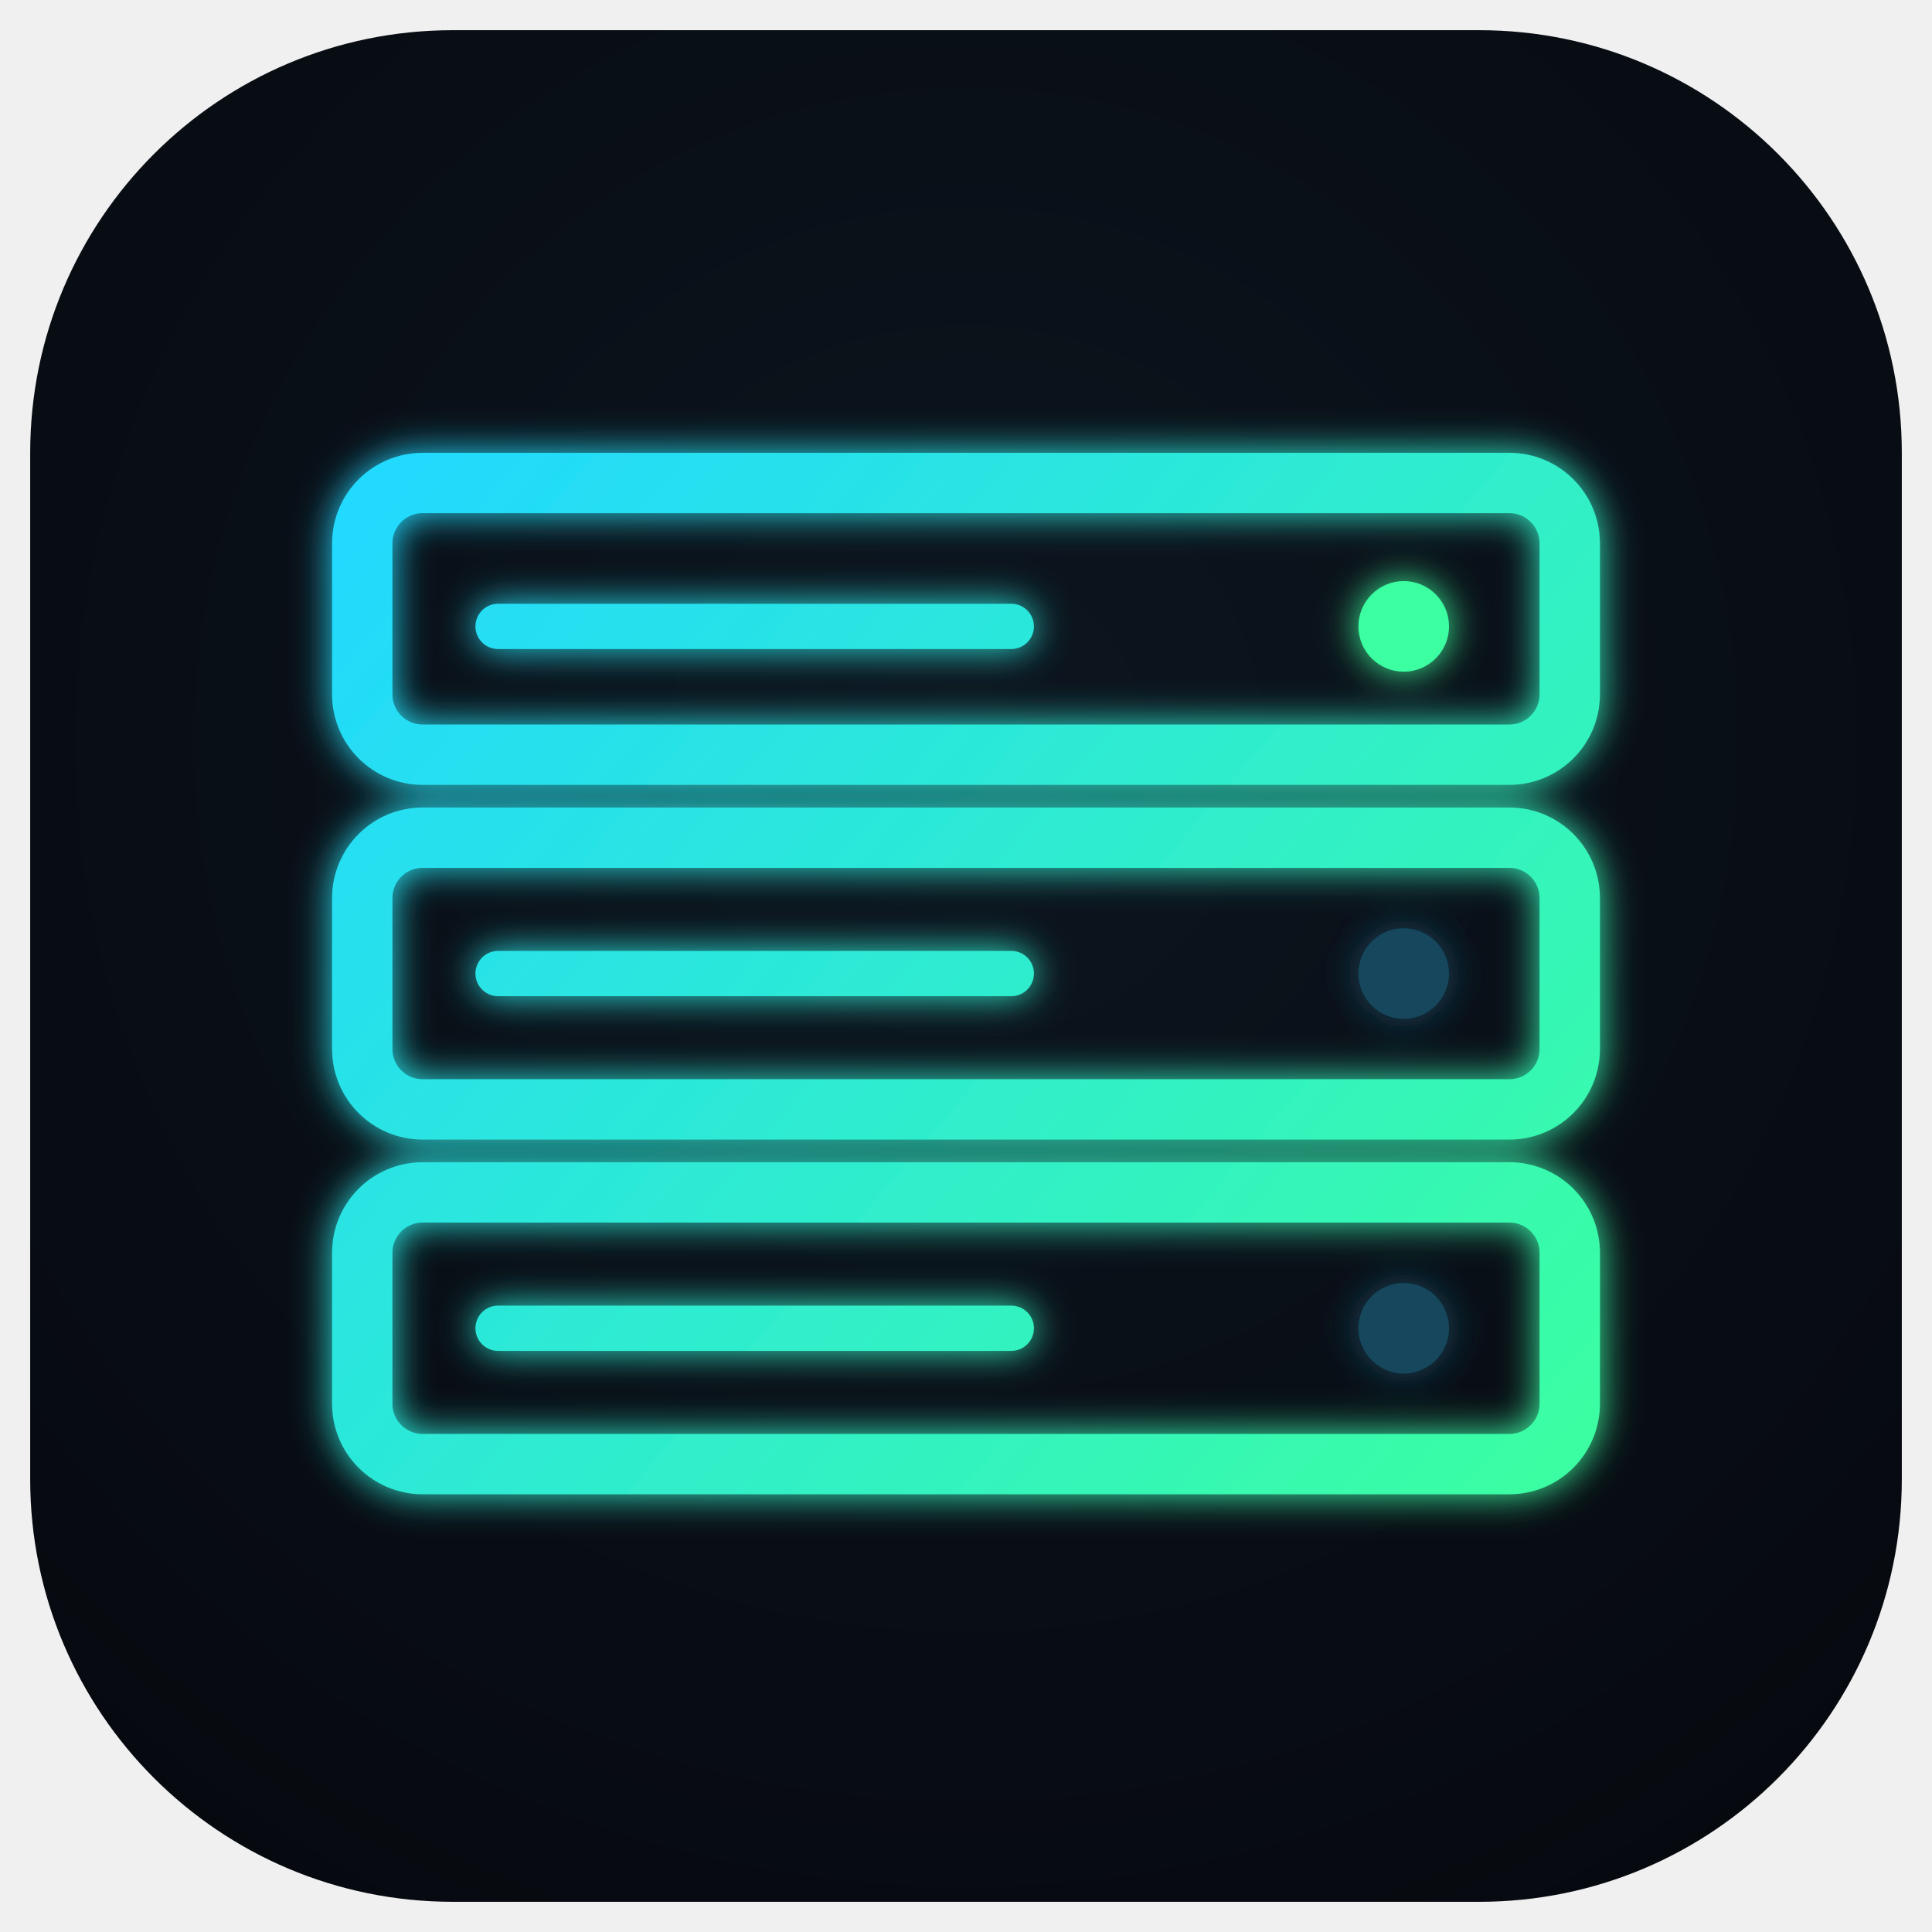
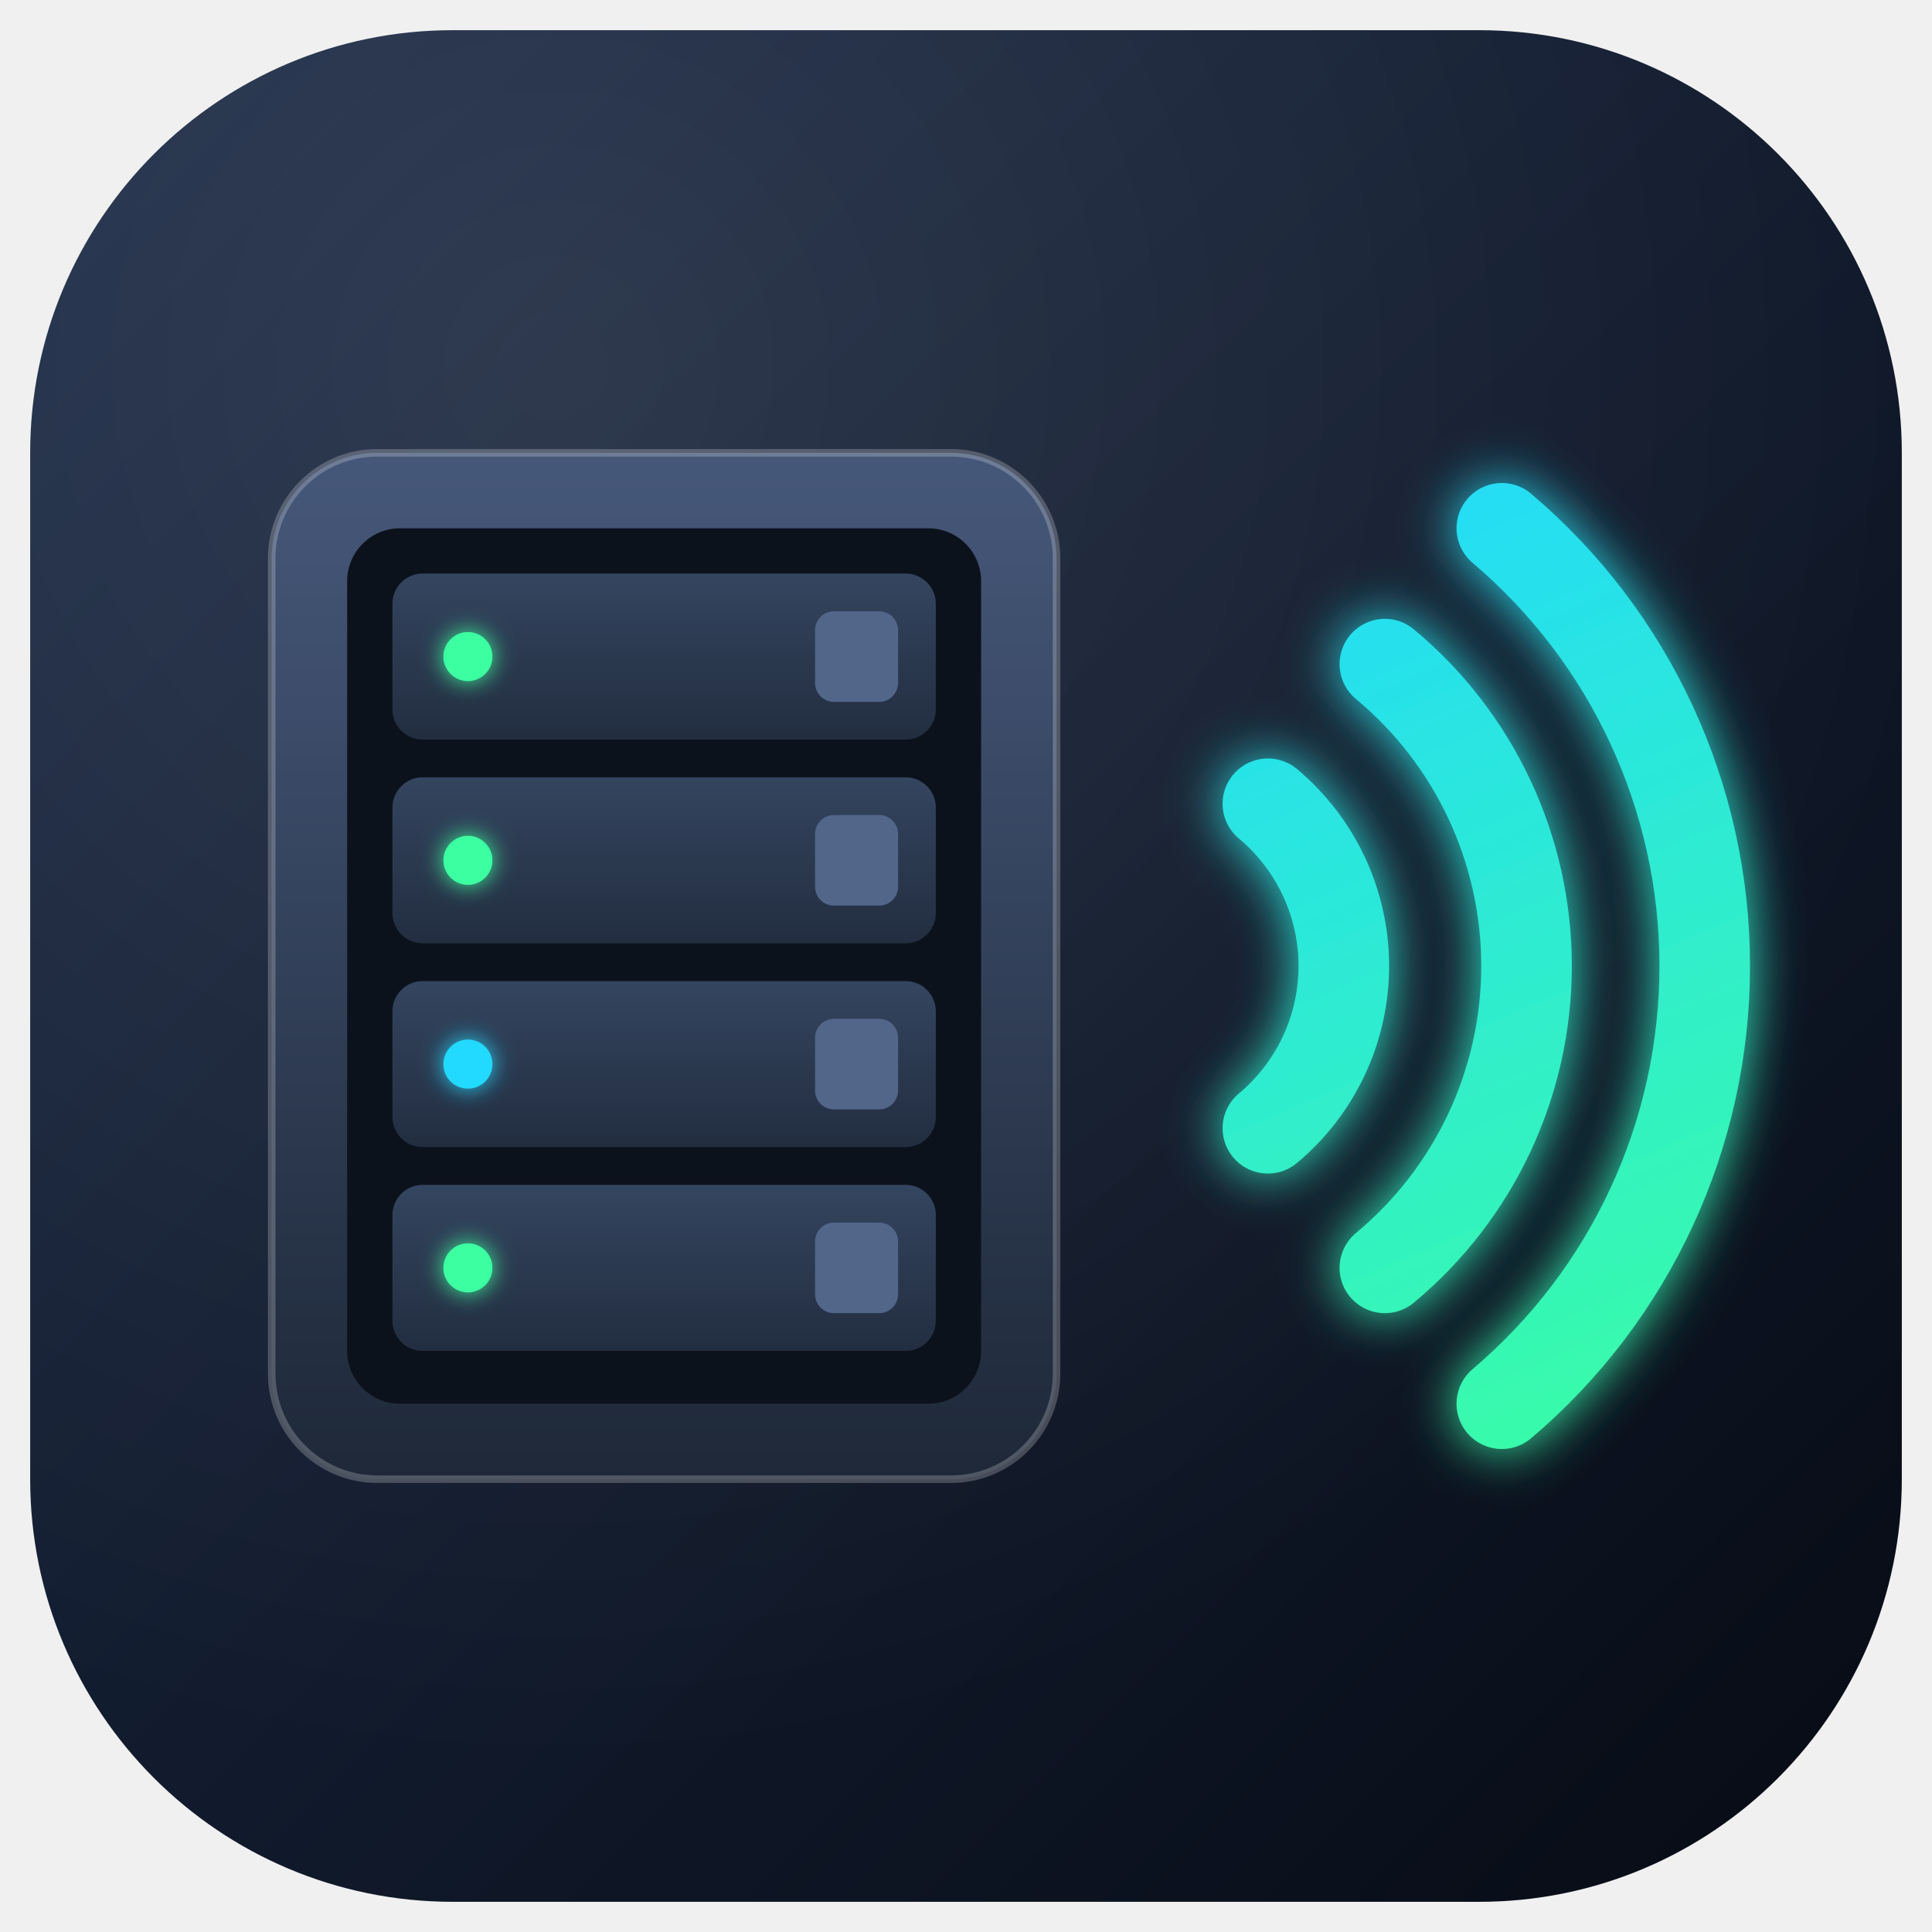
<svg xmlns="http://www.w3.org/2000/svg" viewBox="0 0 512 512" width="512" height="512">
  <defs>
-     <linearGradient id="neon" gradientUnits="userSpaceOnUse" x1="96" y1="128" x2="416" y2="400">
+     <linearGradient id="bg" x1="0" y1="0" x2="1" y2="1">
+       <stop offset="0" stop-color="#1c2b47" />
+       <stop offset="1" stop-color="#070b14" />
+     </linearGradient>
+     <radialGradient id="sheen" cx="0.28" cy="0.18" r="0.75">
+       <stop offset="0" stop-color="#ffffff" stop-opacity="0.10" />
+       <stop offset="1" stop-color="#ffffff" stop-opacity="0" />
+     </radialGradient>
+     <linearGradient id="neon" gradientUnits="userSpaceOnUse" x1="330" y1="120" x2="450" y2="400">
      <stop offset="0" stop-color="#22d9ff" />
      <stop offset="1" stop-color="#3bffa0" />
    </linearGradient>
-     <radialGradient id="bg" cx="0.5" cy="0.38" r="0.95">
-       <stop offset="0" stop-color="#0d151f" />
-       <stop offset="1" stop-color="#04060a" />
-     </radialGradient>
-     <filter id="soft" x="-30%" y="-30%" width="160%" height="160%">
-       <feGaussianBlur stdDeviation="5" result="b" />
+     <linearGradient id="body" x1="0" y1="0" x2="0" y2="1">
+       <stop offset="0" stop-color="#46587a" />
+       <stop offset="1" stop-color="#1e2838" />
+     </linearGradient>
+     <linearGradient id="tray" x1="0" y1="0" x2="0" y2="1">
+       <stop offset="0" stop-color="#34455f" />
+       <stop offset="1" stop-color="#222d40" />
+     </linearGradient>
+     <filter id="glow" x="-30%" y="-30%" width="160%" height="160%">
+       <feGaussianBlur stdDeviation="7" result="b" />
+       <feMerge>
+         <feMergeNode in="b" />
+         <feMergeNode in="SourceGraphic" />
+       </feMerge>
+     </filter>
+     <filter id="led" x="-100%" y="-100%" width="300%" height="300%">
+       <feGaussianBlur stdDeviation="3" result="b" />
      <feMerge>
        <feMergeNode in="b" />
        <feMergeNode in="SourceGraphic" />
      </feMerge>
    </filter>
  </defs>
  <rect x="8" y="8" width="496" height="496" rx="112" fill="url(#bg)" />
-   <g filter="url(#soft)">
-     <g fill="none" stroke="url(#neon)" stroke-width="16" stroke-linecap="round">
-       <rect x="96" y="128" width="320" height="72" rx="16" />
-       <rect x="96" y="222" width="320" height="72" rx="16" />
-       <rect x="96" y="316" width="320" height="72" rx="16" />
-     </g>
-     <g fill="none" stroke="url(#neon)" stroke-width="12" stroke-linecap="round">
-       <line x1="132" y1="166" x2="268" y2="166" />
-       <line x1="132" y1="258" x2="268" y2="258" />
-       <line x1="132" y1="352" x2="268" y2="352" />
-     </g>
-     <circle cx="372" cy="166" r="12" fill="#3bffa0" />
-     <circle cx="372" cy="258" r="12" fill="#17475c" />
-     <circle cx="372" cy="352" r="12" fill="#17475c" />
+   <rect x="8" y="8" width="496" height="496" rx="112" fill="url(#sheen)" />
+   <rect x="72" y="120" width="208" height="272" rx="28" fill="url(#body)" stroke="#ffffff" stroke-opacity="0.22" stroke-width="2" />
+   <rect x="92" y="140" width="168" height="232" rx="14" fill="#0c121c" />
+   <g>
+     <rect x="104" y="152" width="144" height="44" rx="8" fill="url(#tray)" />
+     <rect x="104" y="206" width="144" height="44" rx="8" fill="url(#tray)" />
+     <rect x="104" y="260" width="144" height="44" rx="8" fill="url(#tray)" />
+     <rect x="104" y="314" width="144" height="44" rx="8" fill="url(#tray)" />
+   </g>
+   <g fill="#52668a">
+     <rect x="216" y="162" width="22" height="24" rx="5" />
+     <rect x="216" y="216" width="22" height="24" rx="5" />
+     <rect x="216" y="270" width="22" height="24" rx="5" />
+     <rect x="216" y="324" width="22" height="24" rx="5" />
+   </g>
+   <g filter="url(#led)">
+     <circle cx="124" cy="174" r="6.5" fill="#3bffa0" />
+     <circle cx="124" cy="228" r="6.5" fill="#3bffa0" />
+     <circle cx="124" cy="282" r="6.5" fill="#22d9ff" />
+     <circle cx="124" cy="336" r="6.5" fill="#3bffa0" />
+   </g>
+   <g fill="none" stroke="url(#neon)" stroke-width="24" stroke-linecap="round" filter="url(#glow)">
+     <path d="M 336 213 A 56 56 0 0 1 336 299" />
+     <path d="M 367 176 A 104 104 0 0 1 367 336" />
+     <path d="M 398 140 A 152 152 0 0 1 398 372" />
  </g>
</svg>
